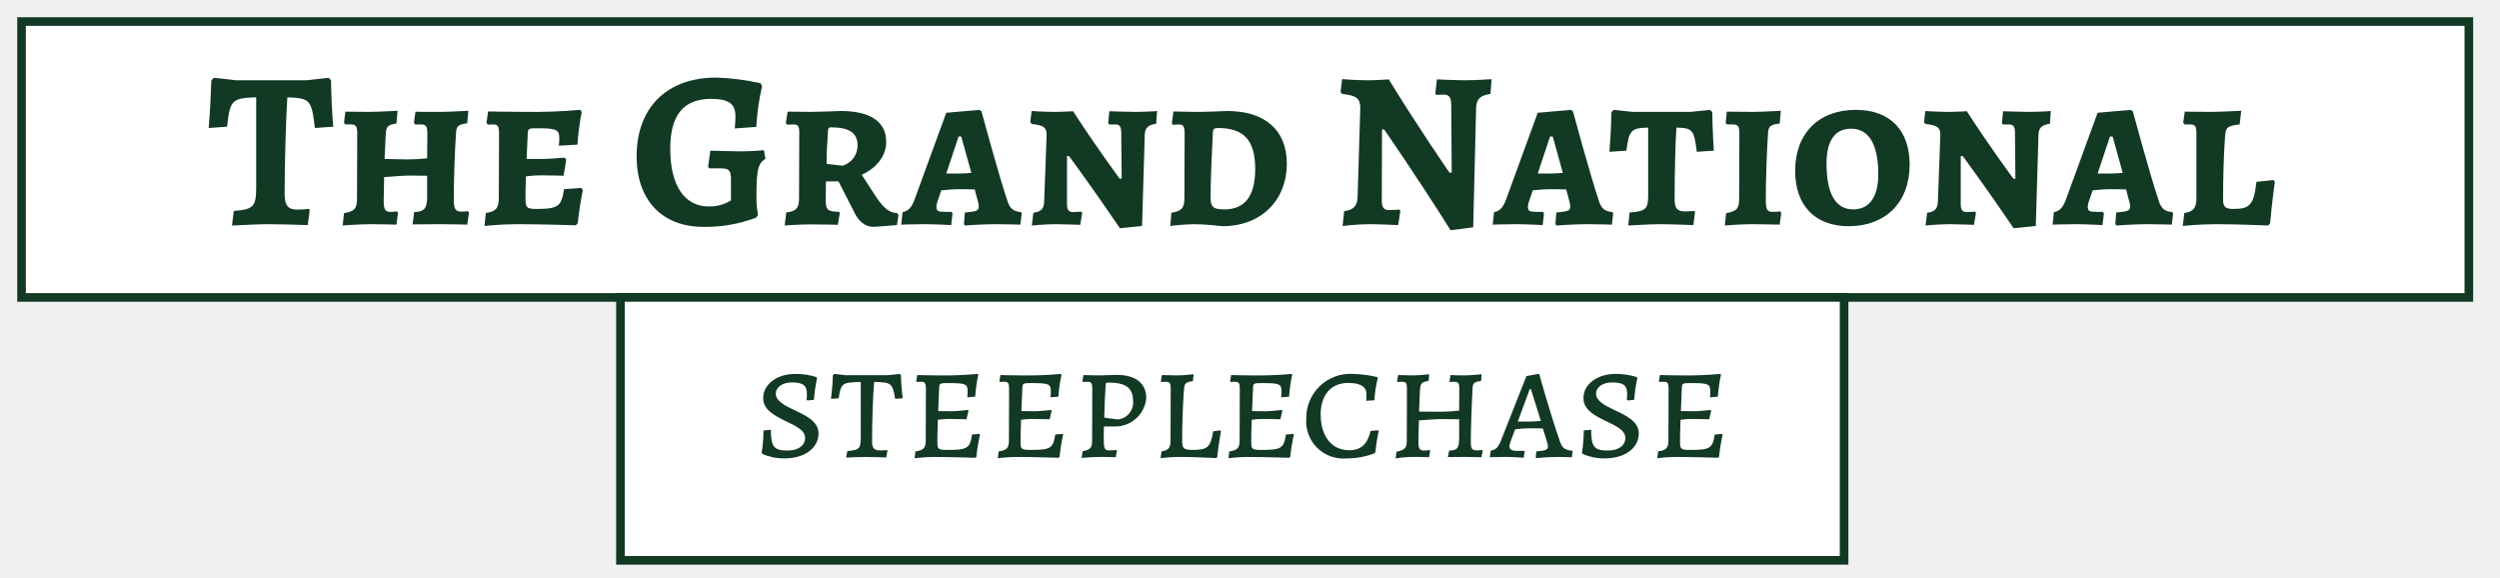
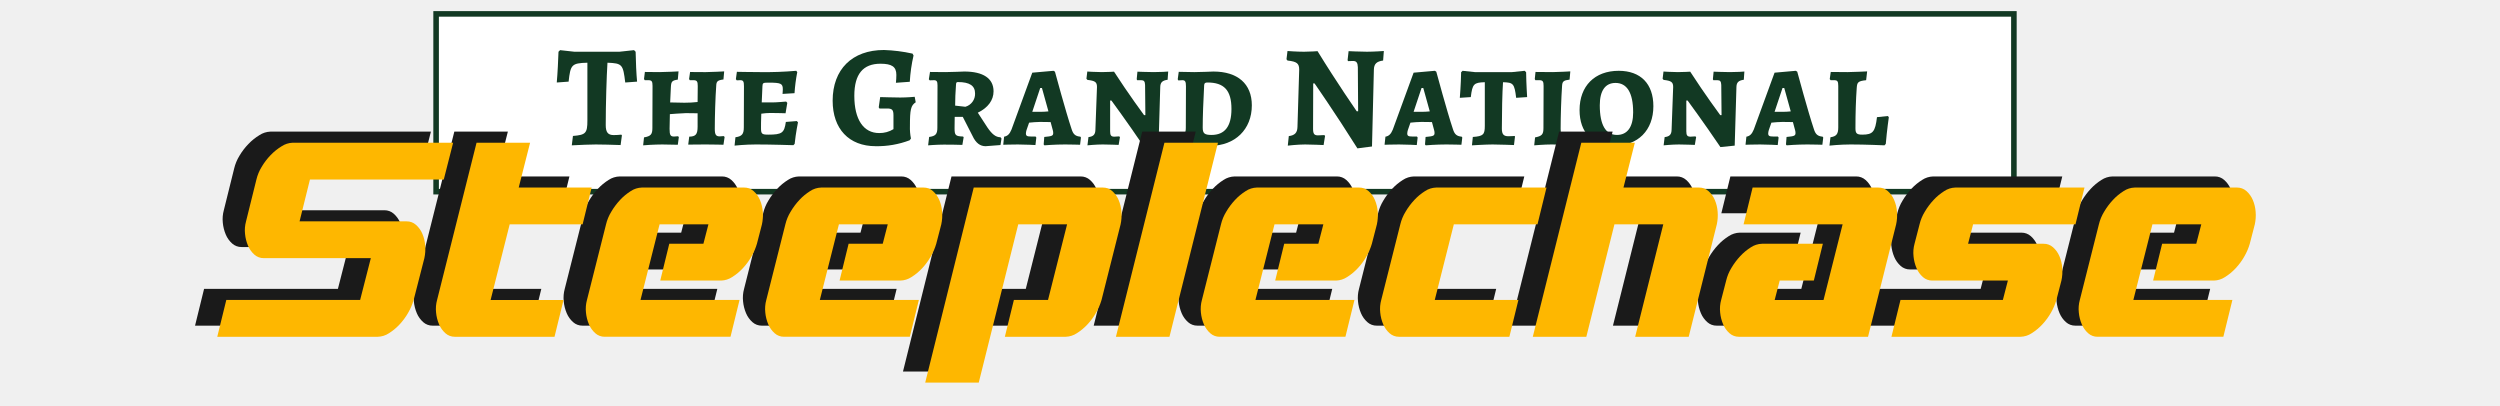
- <svg xmlns="http://www.w3.org/2000/svg" viewBox="0 0 290 67">
+ <svg xmlns="http://www.w3.org/2000/svg" viewBox="0 0 450 73">
  <g id="bg">
    <g id="stands">
-       <polygon points="286.5 34.5 2.5 34.5 2.5 2.5 112.929 2.5 128.302 2.5 144.5 2.5 159.34 2.5 175.003 2.5 286.5 2.5 286.5 34.5" style="fill:#fff;stroke:#123923;stroke-miterlimit:10" />
-       <polygon points="214 65 72 65 72 34.5 127.214 34.5 134.901 34.5 143 34.5 150.42 34.5 158.252 34.5 214 34.5 214 65" style="fill:#fff;stroke:#123923;stroke-miterlimit:10" />
-       <path d="M27.13,24.471c2.288-.182,2.6-.494,2.6-2.756V11.288c-2.86.078-3.042.364-3.38,3.406l-2.132.156c.156-1.742.26-4.057.312-5.538l.286-.286,2.574.286h8.112l2.626-.286.286.286c.026,1.768.13,4.004.26,5.382l-2.132.156c-.39-3.25-.52-3.458-3.198-3.562-.156,2.444-.312,7.488-.312,11.232,0,1.3.416,1.794,1.43,1.794a13.132,13.132,0,0,0,1.378-.078l.104.131L35.71,26.109c-1.378-.053-3.51-.104-4.472-.104-.936,0-2.834.078-4.316.156Z" style="fill:#123923" />
-       <path d="M39.922,24.73c1.222-.208,1.508-.546,1.508-1.69l.026-7.566c0-.858-.156-1.04-.78-1.04h-.624l-.13-.208.156-1.274s1.742.026,2.6.026c1.144,0,3.458-.13,3.458-.13l-.13,1.482c-1.066.156-1.196.364-1.248,1.353l-.13,2.756,2.574.052a20.518,20.518,0,0,0,2.366-.13l.026-2.886c0-.832-.156-1.04-.78-1.04h-.65l-.13-.208.182-1.274c0,.026,1.899.026,2.86.026s3.276-.13,3.276-.13l-.13,1.456c-1.04.13-1.274.338-1.3,1.118-.156,2.132-.26,5.512-.26,7.774,0,1.039.208,1.351.884,1.351a5.941,5.941,0,0,0,.729-.052l.156.155-.208,1.404s-1.82-.052-3.224-.052l-3.12.026.182-1.431c1.17-.025,1.508-.416,1.508-1.794V20.389s-1.378-.026-2.106-.026c-.572,0-2.886.183-2.886.183l-.052,2.652c0,1.117.156,1.378.806,1.378a5.302,5.302,0,0,0,.728-.053l.13.156-.182,1.378s-1.95-.052-2.808-.052c-1.3,0-3.406.13-3.432.156Z" style="fill:#123923" />
-       <path d="M56.379,24.705c1.17-.156,1.508-.572,1.508-1.769l.026-7.41c0-.884-.13-1.092-.676-1.092-.234,0-.624.026-.624.026l-.156-.209.182-1.325s2.444.052,4.134.052a64.082,64.082,0,0,0,6.552-.234l.182.234a29.736,29.736,0,0,0-.494,3.796l-2.158.13s.052-.52.052-.806c0-1.066-.312-1.222-2.6-1.222-.936,0-1.04.052-1.066.623l-.13,2.938h1.924c.728,0,2.47-.156,2.47-.156l.208.234-.312,1.872s-1.69-.052-2.756-.052a11.862,11.862,0,0,0-1.612.13c-.052,1.248-.052,2.002-.052,2.548,0,1.067.13,1.222,1.3,1.222,2.496,0,2.886-.311,3.172-2.287L67.43,21.793l.208.233s-.39,1.847-.598,3.874l-.234.234s-3.952-.13-6.734-.13c-1.95,0-3.848.208-3.848.208Z" style="fill:#123923" />
-       <path d="M73.877,18.127c0-5.643,3.51-9.127,9.23-9.127a28,28,0,0,1,5.149.65l.182.338a28.026,28.026,0,0,0-.676,4.732l-2.496.182a13.397,13.397,0,0,0,.078-1.43c0-1.456-.806-2.002-2.86-2.002-3.12,0-4.706,1.846-4.706,5.771,0,4.291,1.664,6.709,4.472,6.709a4.745,4.745,0,0,0,2.574-.702V20.778c0-1.014-.234-1.248-1.17-1.248h-1.352l-.13-.208.26-1.846c.598,0,2.158.078,3.614.078,1.274,0,2.6-.13,2.6-.13l.182.987c-.884.572-1.04,1.326-1.04,4.265a9.917,9.917,0,0,0,.182,2.262l-.234.312a16.482,16.482,0,0,1-6.11,1.065C76.815,26.316,73.877,23.197,73.877,18.127Z" style="fill:#123923" />
-       <path d="M99.045,24.445l-1.742-3.406h-1.456l-.026,2.002c0,1.326.156,1.482,1.534,1.534l.103.13-.234,1.378c0-.026-2.678-.052-3.302-.052-1.326,0-2.86.13-2.86.13l.182-1.509c1.17-.155,1.482-.52,1.482-1.664l.026-7.618c0-.728-.156-.935-.65-.935-.312,0-.754.026-.754.026l-.156-.183.208-1.326s1.924.026,2.756.026c.91,0,3.406-.104,3.406-.104,3.432,0,5.278,1.248,5.278,3.562,0,1.612-1.014,2.964-2.834,3.849l1.742,2.678c.806,1.17,1.482,1.742,2.34,1.742l.182.233-.182,1.171-2.678.207C100.423,26.316,99.644,25.745,99.045,24.445Zm.468-7.619c0-1.403-.988-2.054-3.068-2.054-.286,0-.338.078-.364.468-.104,1.431-.156,2.601-.156,3.771l1.846.208A2.406,2.406,0,0,0,99.513,16.826Z" style="fill:#123923" />
-       <path d="M111.863,26.005l.104-1.353c1.404-.13,1.612-.207,1.612-.728a1.917,1.917,0,0,0-.104-.598l-.364-1.353c-.546-.025-1.404-.025-1.898-.025-.624,0-1.43.077-1.976.13l-.468,1.352a2.389,2.389,0,0,0-.104.572c0,.468.208.572.936.572h.806l.13.182-.156,1.353s-1.82-.104-3.172-.104c-1.196,0-2.626.052-2.626.052l.156-1.456c.624-.103.988-.468,1.326-1.274l3.744-10.245,3.822-.338.26.156s1.95,7.229,2.99,10.322c.286.936.676,1.3,1.586,1.378l.104.156-.156,1.3s-1.716-.052-2.704-.052c-1.872,0-3.718.156-3.718.156Zm-.65-5.876a14.727,14.727,0,0,0,1.508-.078l-1.17-4.212h-.312l-1.43,4.29Z" style="fill:#123923" />
-       <path d="M130.115,15.293c-.026-.65-.208-.858-.702-.858h-.728l-.078-.183.13-1.352s1.924.078,2.912.078c1.066,0,2.626-.078,2.626-.104l-.104,1.482c-.936.13-1.3.468-1.326,1.274l-.312,10.582-2.574.26c-3.172-4.68-5.902-8.372-5.902-8.372h-.234v5.538c0,.729.182.962.754.962.234,0,.884-.052.884-.052l.13.13-.234,1.404s-1.924-.078-2.86-.078c-1.196,0-2.756.156-2.756.156l.182-1.482c.858-.103,1.222-.442,1.248-1.274l.286-7.748c0-.884-.338-1.118-1.716-1.273l-.182-.208.156-1.301s1.456.104,2.6.104c.962,0,2.21-.078,2.21-.078,2.6,4.03,5.408,7.826,5.408,7.826h.234Z" style="fill:#123923" />
-       <path d="M138.616,26.005a27.648,27.648,0,0,0-2.808.208l.13-1.534c1.196-.182,1.508-.572,1.508-1.69l.026-7.462c0-.858-.156-1.092-.65-1.092-.286,0-.702.052-.702.052l-.13-.208.182-1.351s1.976.052,2.809.052c.988,0,3.432-.104,3.432-.104,4.368,0,6.917,2.21,6.917,6.085,0,4.342-3.042,7.28-7.462,7.28C141.866,26.239,139.864,26.005,138.616,26.005Zm2.132-10.66c-.156,3.042-.26,5.564-.26,7.618,0,1.066.338,1.326,1.586,1.326,2.366,0,3.588-1.508,3.588-4.681,0-3.38-1.352-4.758-4.316-4.758C140.904,14.851,140.774,14.98,140.748,15.345Z" style="fill:#123923" />
-       <path d="M160.612,15.007h-.234l-.026,8.19c0,.884.208,1.17.884,1.17.286,0,1.144-.053,1.144-.053l.13.156-.26,1.639s-2.21-.104-3.328-.104c-1.378,0-3.12.208-3.12.208l.182-1.716c1.04-.13,1.534-.572,1.56-1.639l.312-10.322c0-1.118-.416-1.456-2.106-1.638l-.182-.234.182-1.482s1.69.13,2.964.13c1.092,0,2.444-.104,2.444-.104,3.432,5.591,7.046,10.816,7.046,10.816h.26l-.052-7.93c-.026-.807-.26-1.118-.858-1.118-.39,0-.78.025-.91.025l-.078-.182.182-1.612s2.158.104,3.302.104c1.248,0,3.042-.13,3.042-.13l-.13,1.716c-1.17.156-1.638.598-1.664,1.638l-.338,13.833-2.626.338C164.252,20.207,160.612,15.007,160.612,15.007Z" style="fill:#123923" />
-       <path d="M180.502,26.005l.104-1.353c1.404-.13,1.612-.207,1.612-.728a1.927,1.927,0,0,0-.103-.598l-.364-1.353c-.546-.025-1.404-.025-1.898-.025-.624,0-1.43.077-1.976.13l-.468,1.352a2.421,2.421,0,0,0-.104.572c0,.468.208.572.936.572h.806l.13.182-.156,1.353s-1.82-.104-3.172-.104c-1.196,0-2.626.052-2.626.052l.156-1.456c.624-.103.988-.468,1.326-1.274l3.744-10.245,3.822-.338.26.156s1.95,7.229,2.99,10.322c.286.936.676,1.3,1.586,1.378l.104.156-.156,1.3s-1.716-.052-2.704-.052c-1.872,0-3.718.156-3.718.156Zm-.65-5.876a14.728,14.728,0,0,0,1.508-.078l-1.17-4.212h-.312l-1.43,4.29Z" style="fill:#123923" />
-       <path d="M189.108,24.652c1.898-.13,2.158-.441,2.158-2.002V14.799c-1.976.052-2.236.312-2.522,2.678l-1.976.13s.208-2.548.234-4.603l.26-.26,2.21.234H196.18l2.262-.234.26.26c.026,2.107.182,4.473.182,4.473l-1.976.13c-.312-2.574-.52-2.756-2.366-2.808-.13,1.846-.208,5.434-.208,8.346,0,1.015.312,1.378,1.17,1.378.598,0,1.118-.052,1.118-.052l.078.104-.182,1.534s-2.73-.104-3.848-.104c-1.222,0-3.718.156-3.718.156Z" style="fill:#123923" />
-       <path d="M200.314,24.73c1.248-.233,1.508-.546,1.508-1.69l.026-7.566c0-.832-.156-1.04-.78-1.04h-.702l-.104-.208.13-1.274c.702,0,2.054.026,3.094.026.936,0,3.172-.13,3.172-.13l-.13,1.482c-1.092.131-1.3.338-1.352,1.093-.156,2.288-.26,5.512-.26,7.774,0,1.117.156,1.378.806,1.378a7.173,7.173,0,0,0,.858-.053l.13.156-.182,1.378s-2.314-.052-3.276-.052c-1.222,0-3.094.156-3.094.156Z" style="fill:#123923" />
-       <path d="M208.321,19.816c0-4.342,2.73-7.072,7.046-7.072,3.952,0,6.24,2.34,6.24,6.37,0,4.343-2.782,7.125-7.072,7.125C210.636,26.239,208.321,23.847,208.321,19.816Zm9.646.416c0-3.588-1.144-5.304-3.172-5.304-1.82,0-2.834,1.352-2.834,4.03,0,3.588,1.092,5.33,3.094,5.33C216.902,24.289,217.968,22.885,217.968,20.232Z" style="fill:#123923" />
-       <path d="M233.828,15.293c-.026-.65-.208-.858-.702-.858h-.728l-.078-.183.13-1.352s1.924.078,2.912.078c1.066,0,2.627-.078,2.627-.104l-.104,1.482c-.936.13-1.3.468-1.326,1.274l-.312,10.582-2.574.26c-3.172-4.68-5.902-8.372-5.902-8.372h-.234v5.538c0,.729.182.962.754.962.234,0,.884-.052.884-.052l.13.13L229.07,26.083s-1.924-.078-2.86-.078c-1.196,0-2.756.156-2.756.156l.182-1.482c.858-.103,1.222-.442,1.248-1.274l.286-7.748c0-.884-.338-1.118-1.716-1.273l-.182-.208.156-1.301s1.456.104,2.6.104c.962,0,2.21-.078,2.21-.078,2.6,4.03,5.408,7.826,5.408,7.826h.234Z" style="fill:#123923" />
-       <path d="M245.476,26.005l.103-1.353c1.404-.13,1.612-.207,1.612-.728a1.914,1.914,0,0,0-.104-.598l-.364-1.353c-.546-.025-1.404-.025-1.898-.025-.624,0-1.43.077-1.976.13l-.468,1.352a2.394,2.394,0,0,0-.104.572c0,.468.208.572.936.572h.806l.13.182-.156,1.353s-1.82-.104-3.172-.104c-1.196,0-2.626.052-2.626.052l.156-1.456c.624-.103.988-.468,1.326-1.274l3.744-10.245,3.822-.338.26.156s1.95,7.229,2.99,10.322c.286.936.676,1.3,1.586,1.378l.104.156-.156,1.3s-1.716-.052-2.704-.052c-1.872,0-3.718.156-3.718.156Zm-.65-5.876a14.729,14.729,0,0,0,1.508-.078l-1.17-4.212h-.311l-1.43,4.29Z" style="fill:#123923" />
-       <path d="M253.483,24.705c1.066-.156,1.404-.572,1.404-1.769V15.475c0-.858-.156-1.04-.754-1.04h-.624l-.156-.208.182-1.274c.676,0,1.976.026,3.016.026.962,0,3.536-.13,3.536-.13l-.182,1.586c-1.482.156-1.612.39-1.69,1.351-.156,2.107-.234,4.681-.234,7.307,0,.91.234,1.143,1.222,1.143,1.924,0,2.34-.52,2.652-3.146l1.976-.208.156.234s-.338,2.313-.546,4.783l-.234.261s-3.458-.156-6.084-.156c-1.95,0-3.822.208-3.822.208Z" style="fill:#123923" />
-       <path d="M88.488,52.663l-.095-.171a16.765,16.765,0,0,0,.209-2.564l.855-.076c0,1.976.361,2.412,1.938,2.412,1.216,0,2.033-.569,2.033-1.463,0-.931-1.159-1.425-2.336-1.994-1.254-.608-2.527-1.292-2.527-2.622,0-1.614,1.596-2.812,3.724-2.812a8.105,8.105,0,0,1,2.451.361l.076.133a18.284,18.284,0,0,0-.361,2.508l-.741.076-.114-.076a5.791,5.791,0,0,0,.038-.684c0-.988-.437-1.33-1.767-1.33-1.064,0-1.843.551-1.843,1.311,0,.836,1.007,1.349,2.109,1.881,1.33.627,2.85,1.311,2.85,2.717,0,1.71-1.615,2.906-3.971,2.906A6.142,6.142,0,0,1,88.488,52.663Z" style="fill:#123923" />
-       <path d="M98.33,52.321c1.463-.114,1.558-.305,1.558-1.73V44.304c-2.052.076-2.299.038-2.564,1.9l-.893.057s.19-1.443.228-2.755l.152-.133,1.349.152h4.844l1.387-.152.152.133c.038,1.33.209,2.698.209,2.698l-.874.057c-.304-1.919-.532-1.881-2.432-1.957-.133,1.235-.247,4.598-.247,6.935,0,.722.247,1.007.893,1.007a7.886,7.886,0,0,0,.836-.038l.057.057-.133.798s-1.653-.057-2.394-.057c-.798,0-2.261.076-2.261.076Z" style="fill:#123923" />
-       <path d="M106.234,52.359c.931-.114,1.196-.399,1.196-1.254l.019-6.022c0-.645-.114-.798-.57-.798-.171,0-.513.018-.513.018l-.038-.075.114-.723s1.349.038,2.336.038a42.253,42.253,0,0,0,4.692-.171l.057.096a18.938,18.938,0,0,0-.361,2.545l-.912.076s.038-.418.038-.627c0-.931-.189-1.025-2.279-1.025-.95,0-1.007.038-1.026.551l-.114,2.697,1.558.02c.551,0,1.881-.152,1.881-.152l.076.095-.228.988s-1.31-.038-2.128-.038a8.678,8.678,0,0,0-1.196.095c-.057,1.444-.057,2.128-.057,2.603,0,.798.095.894,1.159.894,2.337,0,2.622-.191,2.869-1.786l.836-.076.076.095a24.151,24.151,0,0,0-.418,2.584l-.114.095s-3.154-.095-4.75-.095a18.203,18.203,0,0,0-2.298.152Z" style="fill:#123923" />
-       <path d="M115.886,52.359c.931-.114,1.197-.399,1.197-1.254l.019-6.022c0-.645-.114-.798-.569-.798-.171,0-.513.018-.513.018l-.038-.075.114-.723s1.349.038,2.337.038a42.246,42.246,0,0,0,4.692-.171l.057.096a18.978,18.978,0,0,0-.361,2.545l-.912.076s.038-.418.038-.627c0-.931-.19-1.025-2.28-1.025-.95,0-1.007.038-1.026.551l-.114,2.697,1.558.02c.551,0,1.88-.152,1.88-.152l.076.095-.228.988s-1.311-.038-2.127-.038a8.7,8.7,0,0,0-1.197.095c-.057,1.444-.057,2.128-.057,2.603,0,.798.095.894,1.159.894,2.337,0,2.622-.191,2.869-1.786l.836-.076.076.095a24.006,24.006,0,0,0-.418,2.584l-.114.095s-3.153-.095-4.749-.095a18.198,18.198,0,0,0-2.299.152Z" style="fill:#123923" />
-       <path d="M125.633,52.34c.874-.151,1.102-.38,1.102-1.216l.02-6.041c0-.627-.133-.798-.551-.798-.209,0-.532.018-.532.018l-.057-.075.114-.723c.095,0,1.178.038,1.786.038.456,0,2.07-.057,2.07-.057,2.337,0,3.438,1.083,3.438,2.697a3.611,3.611,0,0,1-3.609,3.287h-1.311l-.019,1.329c0,1.273.076,1.444.684,1.444.304,0,.816-.038.816-.038l.038.076-.152.76s-1.026-.038-1.558-.038a23.315,23.315,0,0,0-2.394.114Zm5.851-5.889c0-1.425-.855-2.071-2.773-2.071-.342,0-.38,0-.399.229-.076,1.234-.152,2.621-.171,3.837l1.577.209A1.964,1.964,0,0,0,131.484,46.451Z" style="fill:#123923" />
-       <path d="M134.791,52.359c.798-.114,1.045-.399,1.045-1.254l.019-6.022c0-.645-.114-.798-.57-.798-.19,0-.513.018-.513.018l-.057-.075.114-.723c.095,0,1.216.038,1.843.038.664,0,1.843-.133,1.843-.133l-.076.798c-1.044.133-.988.361-1.064,1.273-.133,1.785-.189,4.141-.189,5.642,0,.912.171,1.065,1.234,1.065,1.729,0,2.052-.305,2.375-2.166l.836-.095.057.113s-.266,1.425-.436,2.982l-.095.114s-2.679-.133-4.237-.133a17.079,17.079,0,0,0-2.241.152Z" style="fill:#123923" />
-       <path d="M142.656,52.359c.931-.114,1.197-.399,1.197-1.254l.019-6.022c0-.645-.114-.798-.569-.798-.171,0-.513.018-.513.018l-.038-.075.114-.723s1.349.038,2.337.038a42.246,42.246,0,0,0,4.692-.171l.057.096a18.978,18.978,0,0,0-.361,2.545l-.912.076s.038-.418.038-.627c0-.931-.19-1.025-2.28-1.025-.95,0-1.007.038-1.026.551l-.114,2.697,1.558.02c.551,0,1.88-.152,1.88-.152l.076.095-.228.988s-1.311-.038-2.127-.038a8.701,8.701,0,0,0-1.197.095c-.057,1.444-.057,2.128-.057,2.603,0,.798.095.894,1.159.894,2.337,0,2.622-.191,2.869-1.786l.836-.076.076.095a24.006,24.006,0,0,0-.418,2.584l-.114.095s-3.153-.095-4.749-.095a18.199,18.199,0,0,0-2.299.152Z" style="fill:#123923" />
-       <path d="M151.587,48.578a5.116,5.116,0,0,1,5.452-5.205,13.815,13.815,0,0,1,2.773.361l.076.114a14.961,14.961,0,0,0-.399,2.583l-.949.058s.038-.38.038-.741c0-.892-.703-1.33-2.127-1.33-1.976,0-3.191,1.368-3.191,3.667,0,2.545,1.292,4.141,3.324,4.141,1.33,0,2.108-.684,2.47-2.241l.95-.076a23.986,23.986,0,0,0-.399,2.526l-.114.152a9.001,9.001,0,0,1-3.248.589A4.305,4.305,0,0,1,151.587,48.578Z" style="fill:#123923" />
-       <path d="M162.056,52.397c.95-.171,1.196-.436,1.196-1.272l.019-6.041c0-.645-.114-.798-.57-.798-.19,0-.513.018-.513.018l-.057-.075.114-.723s1.159.038,1.767.038c.703,0,1.842-.133,1.842-.133l-.076.779c-.874.133-.95.285-1.007,1.254l-.095,2.298,2.47.02a17.765,17.765,0,0,0,2.185-.133l.019-2.546c0-.645-.114-.798-.57-.798-.19,0-.532.018-.532.018l-.038-.075.114-.723c0,.02,1.102.038,1.634.038.741,0,1.976-.133,1.976-.133l-.057.779c-.779.095-.969.266-.988.836-.114,2.014-.209,4.882-.209,6.212,0,.798.133,1.007.664,1.007.304,0,.665-.038.665-.038l.057.076-.152.76s-1.235-.038-1.995-.038l-1.899.018.152-.76c.949,0,1.158-.284,1.158-1.5v-2.128s-1.52-.02-2.185-.02c-.494,0-2.488.152-2.488.152l-.057,2.47c0,.816.133,1.025.664,1.025a5.087,5.087,0,0,0,.665-.057l.038.076-.133.76s-.912-.038-1.482-.038a12.901,12.901,0,0,0-2.394.171Z" style="fill:#123923" />
-       <path d="M178.224,53.043l.058-.684c1.063-.076,1.349-.191,1.349-.552a1.864,1.864,0,0,0-.133-.645l-.456-1.463c-.38-.018-1.159-.018-1.577-.018-.57,0-1.272.076-1.634.113L175.298,51.2a2.345,2.345,0,0,0-.133.532c0,.418.266.569.893.569h.816l.057.076-.114.722s-1.159-.095-2.185-.095c-.779,0-1.748.038-1.748.038L173,52.264c.551-.075.836-.322,1.158-1.102l2.983-7.542,1.349-.247.133.02s1.33,4.787,2.413,7.846c.247.722.57.969,1.425,1.045l.038.076-.095.684s-1.159-.038-1.728-.038a23.843,23.843,0,0,0-2.394.133Zm-.798-4.142c.399,0,1.026-.038,1.387-.076L177.654,45.14h-.133l-1.387,3.762Z" style="fill:#123923" />
-       <path d="M183.677,52.663l-.095-.171a16.765,16.765,0,0,0,.209-2.564l.856-.076c0,1.976.36,2.412,1.938,2.412,1.216,0,2.032-.569,2.032-1.463,0-.931-1.158-1.425-2.336-1.994-1.253-.608-2.527-1.292-2.527-2.622,0-1.614,1.596-2.812,3.724-2.812a8.104,8.104,0,0,1,2.451.361l.076.133a18.323,18.323,0,0,0-.361,2.508l-.741.076-.114-.076a5.791,5.791,0,0,0,.038-.684c0-.988-.436-1.33-1.767-1.33-1.063,0-1.843.551-1.843,1.311,0,.836,1.007,1.349,2.109,1.881,1.33.627,2.85,1.311,2.85,2.717,0,1.71-1.615,2.906-3.97,2.906A6.146,6.146,0,0,1,183.677,52.663Z" style="fill:#123923" />
-       <path d="M192.417,52.359c.931-.114,1.197-.399,1.197-1.254l.019-6.022c0-.645-.114-.798-.57-.798-.171,0-.513.018-.513.018l-.038-.075.114-.723s1.349.038,2.336.038a42.241,42.241,0,0,0,4.692-.171l.057.096a18.893,18.893,0,0,0-.361,2.545l-.912.076s.038-.418.038-.627c0-.931-.19-1.025-2.279-1.025-.95,0-1.007.038-1.026.551l-.114,2.697,1.558.02c.551,0,1.881-.152,1.881-.152l.076.095-.228.988s-1.311-.038-2.128-.038a8.693,8.693,0,0,0-1.197.095c-.057,1.444-.057,2.128-.057,2.603,0,.798.095.894,1.159.894,2.336,0,2.622-.191,2.868-1.786l.836-.076.076.095a24.02,24.02,0,0,0-.418,2.584L199.37,53.1s-3.153-.095-4.749-.095a18.206,18.206,0,0,0-2.299.152Z" style="fill:#123923" />
+       <polygon points="362.5 34.5 78.5 34.5 78.5 2.5 188.929 2.5 204.302 2.5 220.5 2.5 235.34 2.5 251.003 2.5 362.5 2.5 362.5 34.5" style="fill:#fff;stroke:#123923;stroke-miterlimit:10" />
+       <path d="M103.13,24.471c2.288-.182,2.6-.494,2.6-2.756V11.288c-2.86.078-3.042.364-3.38,3.406l-2.132.156c.156-1.742.26-4.057.312-5.538l.286-.286,2.574.286h8.112l2.626-.286.286.286c.026,1.768.13,4.004.26,5.382l-2.132.156c-.39-3.25-.52-3.458-3.198-3.562-.156,2.444-.312,7.488-.312,11.232,0,1.3.416,1.794,1.43,1.794a13.132,13.132,0,0,0,1.378-.078l.104.131-.234,1.742c-1.378-.053-3.51-.104-4.472-.104-.936,0-2.834.078-4.316.156Z" style="fill:#123923" />
+       <path d="M115.922,24.73c1.222-.208,1.508-.546,1.508-1.69l.026-7.566c0-.858-.156-1.04-.78-1.04h-.624l-.13-.208.156-1.274s1.742.026,2.6.026c1.144,0,3.458-.13,3.458-.13l-.13,1.482c-1.066.156-1.196.364-1.248,1.353l-.13,2.756,2.574.052a20.518,20.518,0,0,0,2.366-.13l.026-2.886c0-.832-.156-1.04-.78-1.04h-.65l-.13-.208.182-1.274c0,.026,1.899.026,2.86.026s3.276-.13,3.276-.13l-.13,1.456c-1.04.13-1.274.338-1.3,1.118-.156,2.132-.26,5.512-.26,7.774,0,1.039.208,1.351.884,1.351a5.941,5.941,0,0,0,.729-.052l.156.155-.208,1.404s-1.82-.052-3.224-.052l-3.12.026.182-1.431c1.17-.025,1.508-.416,1.508-1.794V20.389s-1.378-.026-2.106-.026c-.572,0-2.886.183-2.886.183l-.052,2.652c0,1.117.156,1.378.806,1.378a5.302,5.302,0,0,0,.728-.053l.13.156-.182,1.378s-1.95-.052-2.808-.052c-1.3,0-3.406.13-3.432.156Z" style="fill:#123923" />
+       <path d="M132.379,24.705c1.17-.156,1.508-.572,1.508-1.769l.026-7.41c0-.884-.13-1.092-.676-1.092-.234,0-.624.026-.624.026l-.156-.209.182-1.325s2.444.052,4.134.052a64.082,64.082,0,0,0,6.552-.234l.182.234a29.736,29.736,0,0,0-.494,3.796l-2.158.13s.052-.52.052-.806c0-1.066-.312-1.222-2.6-1.222-.936,0-1.04.052-1.066.623l-.13,2.938h1.924c.728,0,2.47-.156,2.47-.156l.208.234-.312,1.872s-1.69-.052-2.756-.052a11.862,11.862,0,0,0-1.612.13c-.052,1.248-.052,2.002-.052,2.548,0,1.067.13,1.222,1.3,1.222,2.496,0,2.886-.311,3.172-2.287l1.976-.156.208.233s-.39,1.847-.598,3.874l-.234.234s-3.952-.13-6.734-.13c-1.95,0-3.848.208-3.848.208Z" style="fill:#123923" />
+       <path d="M149.877,18.127c0-5.643,3.51-9.127,9.23-9.127a28,28,0,0,1,5.149.65l.182.338a28.026,28.026,0,0,0-.676,4.732l-2.496.182a13.397,13.397,0,0,0,.078-1.43c0-1.456-.806-2.002-2.86-2.002-3.12,0-4.706,1.846-4.706,5.771,0,4.291,1.664,6.709,4.472,6.709a4.745,4.745,0,0,0,2.574-.702V20.778c0-1.014-.234-1.248-1.17-1.248h-1.352l-.13-.208.26-1.846c.598,0,2.158.078,3.614.078,1.274,0,2.6-.13,2.6-.13l.182.987c-.884.572-1.04,1.326-1.04,4.265a9.917,9.917,0,0,0,.182,2.262l-.234.312a16.482,16.482,0,0,1-6.11,1.065C152.815,26.316,149.877,23.197,149.877,18.127Z" style="fill:#123923" />
+       <path d="M175.045,24.445l-1.742-3.406h-1.456l-.026,2.002c0,1.326.156,1.482,1.534,1.534l.103.13-.234,1.378c0-.026-2.678-.052-3.302-.052-1.326,0-2.86.13-2.86.13l.182-1.509c1.17-.155,1.482-.52,1.482-1.664l.026-7.618c0-.728-.156-.935-.65-.935-.312,0-.754.026-.754.026l-.156-.183.208-1.326s1.924.026,2.756.026c.91,0,3.406-.104,3.406-.104,3.432,0,5.278,1.248,5.278,3.562,0,1.612-1.014,2.964-2.834,3.849l1.742,2.678c.806,1.17,1.482,1.742,2.34,1.742l.182.233-.182,1.171-2.678.207C176.423,26.316,175.644,25.745,175.045,24.445Zm.468-7.619c0-1.403-.988-2.054-3.068-2.054-.286,0-.338.078-.364.468-.104,1.431-.156,2.601-.156,3.771l1.846.208A2.406,2.406,0,0,0,175.513,16.826Z" style="fill:#123923" />
+       <path d="M187.863,26.005l.104-1.353c1.404-.13,1.612-.207,1.612-.728a1.917,1.917,0,0,0-.104-.598l-.364-1.353c-.546-.025-1.404-.025-1.898-.025-.624,0-1.43.077-1.976.13l-.468,1.352a2.389,2.389,0,0,0-.104.572c0,.468.208.572.936.572h.806l.13.182-.156,1.353s-1.82-.104-3.172-.104c-1.196,0-2.626.052-2.626.052l.156-1.456c.624-.103.988-.468,1.326-1.274l3.744-10.245,3.822-.338.26.156s1.95,7.229,2.99,10.322c.286.936.676,1.3,1.586,1.378l.104.156-.156,1.3s-1.716-.052-2.704-.052c-1.872,0-3.718.156-3.718.156Zm-.65-5.876a14.727,14.727,0,0,0,1.508-.078l-1.17-4.212h-.312l-1.43,4.29Z" style="fill:#123923" />
+       <path d="M206.115,15.293c-.026-.65-.208-.858-.702-.858h-.728l-.078-.183.13-1.352s1.924.078,2.912.078c1.066,0,2.626-.078,2.626-.104l-.104,1.482c-.936.13-1.3.468-1.326,1.274l-.312,10.582-2.574.26c-3.172-4.68-5.902-8.372-5.902-8.372h-.234v5.538c0,.729.182.962.754.962.234,0,.884-.052.884-.052l.13.13-.234,1.404s-1.924-.078-2.86-.078c-1.196,0-2.756.156-2.756.156l.182-1.482c.858-.103,1.222-.442,1.248-1.274l.286-7.748c0-.884-.338-1.118-1.716-1.273l-.182-.208.156-1.301s1.456.104,2.6.104c.962,0,2.21-.078,2.21-.078,2.6,4.03,5.408,7.826,5.408,7.826h.234Z" style="fill:#123923" />
+       <path d="M214.616,26.005a27.648,27.648,0,0,0-2.808.208l.13-1.534c1.196-.182,1.508-.572,1.508-1.69l.026-7.462c0-.858-.156-1.092-.65-1.092-.286,0-.702.052-.702.052l-.13-.208.182-1.351s1.976.052,2.809.052c.988,0,3.432-.104,3.432-.104,4.368,0,6.917,2.21,6.917,6.085,0,4.342-3.042,7.28-7.462,7.28C217.866,26.239,215.864,26.005,214.616,26.005Zm2.132-10.66c-.156,3.042-.26,5.564-.26,7.618,0,1.066.338,1.326,1.586,1.326,2.366,0,3.588-1.508,3.588-4.681,0-3.38-1.352-4.758-4.316-4.758C216.904,14.851,216.774,14.98,216.748,15.345Z" style="fill:#123923" />
+       <path d="M236.612,15.007h-.234l-.026,8.19c0,.884.208,1.17.884,1.17.286,0,1.144-.053,1.144-.053l.13.156-.26,1.639s-2.21-.104-3.328-.104c-1.378,0-3.12.208-3.12.208l.182-1.716c1.04-.13,1.534-.572,1.56-1.639l.312-10.322c0-1.118-.416-1.456-2.106-1.638l-.182-.234.182-1.482s1.69.13,2.964.13c1.092,0,2.444-.104,2.444-.104,3.432,5.591,7.046,10.816,7.046,10.816h.26l-.052-7.93c-.026-.807-.26-1.118-.858-1.118-.39,0-.78.025-.91.025l-.078-.182.182-1.612s2.158.104,3.302.104c1.248,0,3.042-.13,3.042-.13l-.13,1.716c-1.17.156-1.638.598-1.664,1.638l-.338,13.833-2.626.338C240.252,20.207,236.612,15.007,236.612,15.007Z" style="fill:#123923" />
+       <path d="M256.502,26.005l.104-1.353c1.404-.13,1.612-.207,1.612-.728a1.927,1.927,0,0,0-.103-.598l-.364-1.353c-.546-.025-1.404-.025-1.898-.025-.624,0-1.43.077-1.976.13l-.468,1.352a2.421,2.421,0,0,0-.104.572c0,.468.208.572.936.572h.806l.13.182-.156,1.353s-1.82-.104-3.172-.104c-1.196,0-2.626.052-2.626.052l.156-1.456c.624-.103.988-.468,1.326-1.274l3.744-10.245,3.822-.338.26.156s1.95,7.229,2.99,10.322c.286.936.676,1.3,1.586,1.378l.104.156-.156,1.3s-1.716-.052-2.704-.052c-1.872,0-3.718.156-3.718.156Zm-.65-5.876a14.728,14.728,0,0,0,1.508-.078l-1.17-4.212h-.312l-1.43,4.29Z" style="fill:#123923" />
+       <path d="M265.108,24.652c1.898-.13,2.158-.441,2.158-2.002V14.799c-1.976.052-2.236.312-2.522,2.678l-1.976.13s.208-2.548.234-4.603l.26-.26,2.21.234H272.18l2.262-.234.26.26c.026,2.107.182,4.473.182,4.473l-1.976.13c-.312-2.574-.52-2.756-2.366-2.808-.13,1.846-.208,5.434-.208,8.346,0,1.015.312,1.378,1.17,1.378.598,0,1.118-.052,1.118-.052l.078.104-.182,1.534s-2.73-.104-3.848-.104c-1.222,0-3.718.156-3.718.156Z" style="fill:#123923" />
+       <path d="M276.313,24.73c1.248-.233,1.508-.546,1.508-1.69l.026-7.566c0-.832-.156-1.04-.78-1.04h-.702l-.104-.208.13-1.274c.702,0,2.054.026,3.094.026.936,0,3.172-.13,3.172-.13l-.13,1.482c-1.092.131-1.3.338-1.352,1.093-.156,2.288-.26,5.512-.26,7.774,0,1.117.156,1.378.806,1.378a7.173,7.173,0,0,0,.858-.053l.13.156-.182,1.378s-2.314-.052-3.276-.052c-1.222,0-3.094.156-3.094.156Z" style="fill:#123923" />
+       <path d="M284.321,19.816c0-4.342,2.731-7.072,7.046-7.072,3.952,0,6.24,2.34,6.24,6.37,0,4.343-2.782,7.125-7.072,7.125C286.636,26.239,284.321,23.847,284.321,19.816Zm9.646.416c0-3.588-1.144-5.304-3.172-5.304-1.82,0-2.834,1.352-2.834,4.03,0,3.588,1.092,5.33,3.094,5.33C292.902,24.289,293.968,22.885,293.968,20.232Z" style="fill:#123923" />
+       <path d="M309.828,15.293c-.026-.65-.208-.858-.702-.858h-.728l-.078-.183.13-1.352s1.924.078,2.912.078c1.066,0,2.627-.078,2.627-.104l-.104,1.482c-.936.13-1.3.468-1.326,1.274l-.312,10.582-2.574.26c-3.172-4.68-5.902-8.372-5.902-8.372h-.234v5.538c0,.729.182.962.754.962.234,0,.884-.052.884-.052l.13.13L305.07,26.083s-1.924-.078-2.86-.078c-1.196,0-2.756.156-2.756.156l.182-1.482c.858-.103,1.222-.442,1.248-1.274l.286-7.748c0-.884-.338-1.118-1.716-1.273l-.182-.208.156-1.301s1.456.104,2.6.104c.962,0,2.21-.078,2.21-.078,2.6,4.03,5.408,7.826,5.408,7.826h.234Z" style="fill:#123923" />
+       <path d="M321.476,26.005l.103-1.353c1.404-.13,1.612-.207,1.612-.728a1.914,1.914,0,0,0-.104-.598l-.364-1.353c-.546-.025-1.404-.025-1.898-.025-.624,0-1.43.077-1.976.13l-.468,1.352a2.394,2.394,0,0,0-.104.572c0,.468.208.572.936.572h.806l.13.182-.156,1.353s-1.82-.104-3.172-.104c-1.196,0-2.626.052-2.626.052l.156-1.456c.624-.103.988-.468,1.326-1.274l3.744-10.245,3.822-.338.26.156s1.95,7.229,2.99,10.322c.286.936.676,1.3,1.586,1.378l.104.156-.156,1.3s-1.716-.052-2.704-.052c-1.872,0-3.718.156-3.718.156Zm-.65-5.876a14.729,14.729,0,0,0,1.508-.078l-1.17-4.212h-.311l-1.43,4.29Z" style="fill:#123923" />
+       <path d="M329.483,24.705c1.066-.156,1.404-.572,1.404-1.769V15.475c0-.858-.156-1.04-.754-1.04h-.624l-.156-.208.182-1.274c.676,0,1.976.026,3.016.026.962,0,3.536-.13,3.536-.13l-.182,1.586c-1.482.156-1.612.39-1.69,1.351-.156,2.107-.234,4.681-.234,7.307,0,.91.234,1.143,1.222,1.143,1.924,0,2.34-.52,2.652-3.146l1.976-.208.156.234s-.338,2.313-.546,4.783l-.234.261s-3.458-.156-6.084-.156c-1.95,0-3.822.208-3.822.208Z" style="fill:#123923" />
+       <path d="M62.75,44.467H43.479a2.481,2.481,0,0,1-1.687-.632,4.444,4.444,0,0,1-1.144-1.596,7.098,7.098,0,0,1-.542-2.138,6.022,6.022,0,0,1,.181-2.258l1.867-7.528a7.806,7.806,0,0,1,.934-2.258,11.262,11.262,0,0,1,1.626-2.138,9.78,9.78,0,0,1,1.987-1.596,3.849,3.849,0,0,1,1.958-.632H77.565l-1.686,6.625H51.79l-1.867,7.528H69.194a2.481,2.481,0,0,1,1.687.632,4.462,4.462,0,0,1,1.144,1.596,6.565,6.565,0,0,1,.512,2.138,7.67,7.67,0,0,1-.151,2.258L70.459,51.995a10.222,10.222,0,0,1-.964,2.258,11.071,11.071,0,0,1-1.566,2.138,9.457,9.457,0,0,1-1.927,1.596,3.787,3.787,0,0,1-1.987.632H35.108l1.626-6.625H60.823Z" style="fill:#1a1a1a" />
+       <path d="M95.812,58.619H77.866a2.482,2.482,0,0,1-1.687-.632,4.447,4.447,0,0,1-1.144-1.596,7.099,7.099,0,0,1-.542-2.138,6.023,6.023,0,0,1,.181-2.258L81.78,23.69H91.416l-2.048,8.07h13.129l-1.627,6.625H87.742L84.31,51.995H97.438Z" style="fill:#1a1a1a" />
+       <path d="M132.247,41.877a10.223,10.223,0,0,1-.963,2.258,11.06,11.06,0,0,1-1.566,2.138,9.456,9.456,0,0,1-1.927,1.596,3.783,3.783,0,0,1-1.987.632h-10.96l1.626-6.625h6.143l.903-3.493h-8.792l-3.433,13.61h17.826l-1.626,6.625H104.846a2.482,2.482,0,0,1-1.687-.632,4.447,4.447,0,0,1-1.144-1.596,7.104,7.104,0,0,1-.542-2.138,6.023,6.023,0,0,1,.181-2.258l3.433-13.61a7.806,7.806,0,0,1,.934-2.258,12.075,12.075,0,0,1,1.596-2.138,9.482,9.482,0,0,1,1.927-1.596A3.777,3.777,0,0,1,111.53,31.76h18.428a2.481,2.481,0,0,1,1.687.632,4.468,4.468,0,0,1,1.144,1.596,6.57,6.57,0,0,1,.512,2.138,7.66,7.66,0,0,1-.15,2.258Z" style="fill:#1a1a1a" />
+       <path d="M164.526,41.877a10.223,10.223,0,0,1-.963,2.258,11.06,11.06,0,0,1-1.566,2.138,9.456,9.456,0,0,1-1.927,1.596,3.783,3.783,0,0,1-1.987.632h-10.96l1.626-6.625h6.143l.903-3.493h-8.792l-3.433,13.61H161.395l-1.626,6.625H137.125a2.482,2.482,0,0,1-1.687-.632,4.447,4.447,0,0,1-1.144-1.596,7.104,7.104,0,0,1-.542-2.138,6.023,6.023,0,0,1,.181-2.258l3.433-13.61a7.806,7.806,0,0,1,.934-2.258,12.075,12.075,0,0,1,1.596-2.138,9.482,9.482,0,0,1,1.927-1.596A3.777,3.777,0,0,1,143.81,31.76h18.428a2.481,2.481,0,0,1,1.687.632,4.468,4.468,0,0,1,1.144,1.596,6.57,6.57,0,0,1,.512,2.138,7.66,7.66,0,0,1-.15,2.258Z" style="fill:#1a1a1a" />
+       <path d="M194.276,51.995a10.243,10.243,0,0,1-.963,2.258,11.092,11.092,0,0,1-1.566,2.138,9.473,9.473,0,0,1-1.927,1.596,3.787,3.787,0,0,1-1.987.632h-10.96l1.626-6.625h6.143l3.433-13.61h-8.792L172.174,66.87h-9.636l8.732-35.11h23.246a2.481,2.481,0,0,1,1.687.632,4.468,4.468,0,0,1,1.144,1.596,6.57,6.57,0,0,1,.512,2.138,7.66,7.66,0,0,1-.15,2.258Z" style="fill:#1a1a1a" />
+       <path d="M205.598,23.69h9.636l-8.732,34.929h-9.636Z" style="fill:#1a1a1a" />
+       <path d="M242.936,41.877a10.218,10.218,0,0,1-.963,2.258,11.057,11.057,0,0,1-1.566,2.138,9.456,9.456,0,0,1-1.927,1.596,3.783,3.783,0,0,1-1.987.632h-10.96l1.626-6.625H233.3l.903-3.493h-8.793l-3.433,13.61h17.826l-1.627,6.625H215.535a2.483,2.483,0,0,1-1.687-.632,4.448,4.448,0,0,1-1.144-1.596,7.104,7.104,0,0,1-.542-2.138,6.023,6.023,0,0,1,.181-2.258l3.433-13.61a7.803,7.803,0,0,1,.934-2.258,12.065,12.065,0,0,1,1.596-2.138,9.478,9.478,0,0,1,1.927-1.596,3.778,3.778,0,0,1,1.987-.632h18.428a2.481,2.481,0,0,1,1.687.632,4.468,4.468,0,0,1,1.144,1.596,6.565,6.565,0,0,1,.512,2.138,7.656,7.656,0,0,1-.15,2.258Z" style="fill:#1a1a1a" />
+       <path d="M272.746,38.384H257.69l-3.433,13.61h15.056l-1.626,6.625H247.814a2.483,2.483,0,0,1-1.687-.632,4.448,4.448,0,0,1-1.144-1.596,7.102,7.102,0,0,1-.542-2.138,6.023,6.023,0,0,1,.181-2.258l3.433-13.61a7.803,7.803,0,0,1,.934-2.258,12.065,12.065,0,0,1,1.596-2.138,9.478,9.478,0,0,1,1.927-1.596,3.778,3.778,0,0,1,1.987-.632h19.874Z" style="fill:#1a1a1a" />
+       <path d="M280.635,23.69h9.636l-2.048,8.07h13.61a2.481,2.481,0,0,1,1.687.632,4.468,4.468,0,0,1,1.144,1.596,6.57,6.57,0,0,1,.512,2.138,7.66,7.66,0,0,1-.15,2.258l-5.059,20.235h-9.636L295.39,38.384h-8.792l-5.059,20.235h-9.636Z" style="fill:#1a1a1a" />
+       <path d="M307.645,46.243a12.082,12.082,0,0,1,1.596-2.138,9.471,9.471,0,0,1,1.927-1.596,3.782,3.782,0,0,1,1.987-.632h10.96l-1.626,6.625h-6.143l-.903,3.493h8.793l3.433-13.61H309.843l1.626-6.625h22.644a2.481,2.481,0,0,1,1.687.632,4.468,4.468,0,0,1,1.144,1.596,6.57,6.57,0,0,1,.512,2.138,7.66,7.66,0,0,1-.15,2.258l-5.059,20.235H309a2.482,2.482,0,0,1-1.687-.632,4.447,4.447,0,0,1-1.144-1.596,7.104,7.104,0,0,1-.542-2.138,6.023,6.023,0,0,1,.181-2.258l.903-3.493A7.797,7.797,0,0,1,307.645,46.243Z" style="fill:#1a1a1a" />
+       <path d="M367.055,48.502l-.903,3.493a10.243,10.243,0,0,1-.963,2.258,11.092,11.092,0,0,1-1.566,2.138,9.473,9.473,0,0,1-1.927,1.596,3.787,3.787,0,0,1-1.987.632H336.461l1.626-6.625h18.428l.903-3.493h-13.61a2.48,2.48,0,0,1-1.687-.632,4.446,4.446,0,0,1-1.144-1.596,7.096,7.096,0,0,1-.542-2.138,6.033,6.033,0,0,1,.181-2.258l.903-3.493a7.806,7.806,0,0,1,.934-2.258,12.075,12.075,0,0,1,1.596-2.138,9.482,9.482,0,0,1,1.927-1.596,3.777,3.777,0,0,1,1.987-.632H371.21l-1.626,6.625H351.156l-.903,3.493h13.61a2.484,2.484,0,0,1,1.687.632,4.47,4.47,0,0,1,1.144,1.596,6.569,6.569,0,0,1,.512,2.138A7.659,7.659,0,0,1,367.055,48.502Z" style="fill:#1a1a1a" />
+       <path d="M400.96,41.877a10.223,10.223,0,0,1-.963,2.258,11.06,11.06,0,0,1-1.566,2.138,9.459,9.459,0,0,1-1.927,1.596,3.783,3.783,0,0,1-1.987.632h-10.96l1.626-6.625h6.143l.903-3.493h-8.792l-3.433,13.61h17.826l-1.627,6.625H373.559a2.482,2.482,0,0,1-1.687-.632,4.447,4.447,0,0,1-1.144-1.596,7.104,7.104,0,0,1-.542-2.138,6.023,6.023,0,0,1,.181-2.258l3.433-13.61a7.806,7.806,0,0,1,.934-2.258,12.07,12.07,0,0,1,1.596-2.138,9.482,9.482,0,0,1,1.927-1.596,3.777,3.777,0,0,1,1.987-.632h18.428a2.481,2.481,0,0,1,1.687.632,4.468,4.468,0,0,1,1.144,1.596,6.57,6.57,0,0,1,.512,2.138,7.66,7.66,0,0,1-.15,2.258Z" style="fill:#1a1a1a" />
+       <path d="M66.75,46.467H47.479a2.481,2.481,0,0,1-1.687-.632,4.444,4.444,0,0,1-1.144-1.596,7.098,7.098,0,0,1-.542-2.138,6.022,6.022,0,0,1,.181-2.258l1.867-7.528a7.806,7.806,0,0,1,.934-2.258,11.262,11.262,0,0,1,1.626-2.138,9.78,9.78,0,0,1,1.987-1.596,3.849,3.849,0,0,1,1.958-.632H81.565l-1.686,6.625H55.79l-1.867,7.528H73.194a2.481,2.481,0,0,1,1.687.632,4.462,4.462,0,0,1,1.144,1.596,6.565,6.565,0,0,1,.512,2.138,7.67,7.67,0,0,1-.151,2.258L74.459,53.995a10.222,10.222,0,0,1-.964,2.258,11.071,11.071,0,0,1-1.566,2.138,9.457,9.457,0,0,1-1.927,1.596,3.787,3.787,0,0,1-1.987.632H39.108l1.626-6.625H64.823Z" style="fill:#feb700" />
+       <path d="M99.812,60.619H81.866a2.482,2.482,0,0,1-1.687-.632,4.447,4.447,0,0,1-1.144-1.596,7.099,7.099,0,0,1-.542-2.138,6.023,6.023,0,0,1,.181-2.258L85.78,25.69H95.416l-2.048,8.07h13.129l-1.627,6.625H91.742L88.31,53.995H101.438Z" style="fill:#feb700" />
+       <path d="M136.247,43.877a10.223,10.223,0,0,1-.963,2.258,11.06,11.06,0,0,1-1.566,2.138,9.456,9.456,0,0,1-1.927,1.596,3.783,3.783,0,0,1-1.987.632h-10.96l1.626-6.625h6.143l.903-3.493h-8.792l-3.433,13.61h17.826l-1.626,6.625H108.846a2.482,2.482,0,0,1-1.687-.632,4.447,4.447,0,0,1-1.144-1.596,7.104,7.104,0,0,1-.542-2.138,6.023,6.023,0,0,1,.181-2.258l3.433-13.61a7.806,7.806,0,0,1,.934-2.258,12.075,12.075,0,0,1,1.596-2.138,9.482,9.482,0,0,1,1.927-1.596A3.777,3.777,0,0,1,115.53,33.76h18.428a2.481,2.481,0,0,1,1.687.632,4.468,4.468,0,0,1,1.144,1.596,6.57,6.57,0,0,1,.512,2.138,7.66,7.66,0,0,1-.15,2.258Z" style="fill:#feb700" />
+       <path d="M168.526,43.877a10.223,10.223,0,0,1-.963,2.258,11.06,11.06,0,0,1-1.566,2.138,9.456,9.456,0,0,1-1.927,1.596,3.783,3.783,0,0,1-1.987.632h-10.96l1.626-6.625h6.143l.903-3.493h-8.792l-3.433,13.61H165.395l-1.626,6.625H141.125a2.482,2.482,0,0,1-1.687-.632,4.447,4.447,0,0,1-1.144-1.596,7.104,7.104,0,0,1-.542-2.138,6.023,6.023,0,0,1,.181-2.258l3.433-13.61a7.806,7.806,0,0,1,.934-2.258,12.075,12.075,0,0,1,1.596-2.138,9.482,9.482,0,0,1,1.927-1.596A3.777,3.777,0,0,1,147.81,33.76h18.428a2.481,2.481,0,0,1,1.687.632,4.468,4.468,0,0,1,1.144,1.596,6.57,6.57,0,0,1,.512,2.138,7.66,7.66,0,0,1-.15,2.258Z" style="fill:#feb700" />
+       <path d="M198.276,53.995a10.243,10.243,0,0,1-.963,2.258,11.092,11.092,0,0,1-1.566,2.138,9.473,9.473,0,0,1-1.927,1.596,3.787,3.787,0,0,1-1.987.632h-10.96l1.626-6.625h6.143l3.433-13.61h-8.792L176.174,68.87h-9.636l8.732-35.11h23.246a2.481,2.481,0,0,1,1.687.632,4.468,4.468,0,0,1,1.144,1.596,6.57,6.57,0,0,1,.512,2.138,7.66,7.66,0,0,1-.15,2.258Z" style="fill:#feb700" />
+       <path d="M209.598,25.69h9.636l-8.732,34.929h-9.636Z" style="fill:#feb700" />
+       <path d="M246.936,43.877a10.218,10.218,0,0,1-.963,2.258,11.057,11.057,0,0,1-1.566,2.138,9.456,9.456,0,0,1-1.927,1.596,3.783,3.783,0,0,1-1.987.632h-10.96l1.626-6.625H237.3l.903-3.493h-8.793l-3.433,13.61h17.826l-1.627,6.625H219.535a2.483,2.483,0,0,1-1.687-.632,4.448,4.448,0,0,1-1.144-1.596,7.104,7.104,0,0,1-.542-2.138,6.023,6.023,0,0,1,.181-2.258l3.433-13.61a7.803,7.803,0,0,1,.934-2.258,12.065,12.065,0,0,1,1.596-2.138,9.478,9.478,0,0,1,1.927-1.596,3.778,3.778,0,0,1,1.987-.632h18.428a2.481,2.481,0,0,1,1.687.632,4.468,4.468,0,0,1,1.144,1.596,6.565,6.565,0,0,1,.512,2.138,7.656,7.656,0,0,1-.15,2.258Z" style="fill:#feb700" />
+       <path d="M276.746,40.384H261.69l-3.433,13.61h15.056l-1.626,6.625H251.814a2.483,2.483,0,0,1-1.687-.632,4.448,4.448,0,0,1-1.144-1.596,7.102,7.102,0,0,1-.542-2.138,6.023,6.023,0,0,1,.181-2.258l3.433-13.61a7.803,7.803,0,0,1,.934-2.258,12.065,12.065,0,0,1,1.596-2.138,9.478,9.478,0,0,1,1.927-1.596,3.778,3.778,0,0,1,1.987-.632h19.874Z" style="fill:#feb700" />
+       <path d="M284.635,25.69h9.636l-2.048,8.07h13.61a2.481,2.481,0,0,1,1.687.632,4.468,4.468,0,0,1,1.144,1.596,6.57,6.57,0,0,1,.512,2.138,7.66,7.66,0,0,1-.15,2.258l-5.059,20.235h-9.636L299.39,40.384h-8.792l-5.059,20.235h-9.636Z" style="fill:#feb700" />
+       <path d="M311.645,48.243a12.082,12.082,0,0,1,1.596-2.138,9.471,9.471,0,0,1,1.927-1.596,3.782,3.782,0,0,1,1.987-.632h10.96l-1.626,6.625h-6.143l-.903,3.493h8.793l3.433-13.61H313.843l1.626-6.625h22.644a2.481,2.481,0,0,1,1.687.632,4.468,4.468,0,0,1,1.144,1.596,6.57,6.57,0,0,1,.512,2.138,7.66,7.66,0,0,1-.15,2.258l-5.059,20.235H313a2.482,2.482,0,0,1-1.687-.632,4.447,4.447,0,0,1-1.144-1.596,7.104,7.104,0,0,1-.542-2.138,6.023,6.023,0,0,1,.181-2.258l.903-3.493A7.797,7.797,0,0,1,311.645,48.243Z" style="fill:#feb700" />
+       <path d="M371.055,50.502l-.903,3.493a10.243,10.243,0,0,1-.963,2.258,11.092,11.092,0,0,1-1.566,2.138,9.473,9.473,0,0,1-1.927,1.596,3.787,3.787,0,0,1-1.987.632H340.461l1.626-6.625h18.428l.903-3.493h-13.61a2.48,2.48,0,0,1-1.687-.632,4.446,4.446,0,0,1-1.144-1.596,7.096,7.096,0,0,1-.542-2.138,6.033,6.033,0,0,1,.181-2.258l.903-3.493a7.806,7.806,0,0,1,.934-2.258,12.075,12.075,0,0,1,1.596-2.138,9.482,9.482,0,0,1,1.927-1.596,3.777,3.777,0,0,1,1.987-.632H375.21l-1.626,6.625H355.156l-.903,3.493h13.61a2.484,2.484,0,0,1,1.687.632,4.47,4.47,0,0,1,1.144,1.596,6.569,6.569,0,0,1,.512,2.138A7.659,7.659,0,0,1,371.055,50.502Z" style="fill:#feb700" />
+       <path d="M404.96,43.877a10.223,10.223,0,0,1-.963,2.258,11.06,11.06,0,0,1-1.566,2.138,9.459,9.459,0,0,1-1.927,1.596,3.783,3.783,0,0,1-1.987.632h-10.96l1.626-6.625h6.143l.903-3.493h-8.792l-3.433,13.61h17.826l-1.627,6.625H377.559a2.482,2.482,0,0,1-1.687-.632,4.447,4.447,0,0,1-1.144-1.596,7.104,7.104,0,0,1-.542-2.138,6.023,6.023,0,0,1,.181-2.258l3.433-13.61a7.806,7.806,0,0,1,.934-2.258,12.07,12.07,0,0,1,1.596-2.138,9.482,9.482,0,0,1,1.927-1.596,3.777,3.777,0,0,1,1.987-.632h18.428a2.481,2.481,0,0,1,1.687.632,4.468,4.468,0,0,1,1.144,1.596,6.57,6.57,0,0,1,.512,2.138,7.66,7.66,0,0,1-.15,2.258Z" style="fill:#feb700" />
    </g>
  </g>
</svg>
